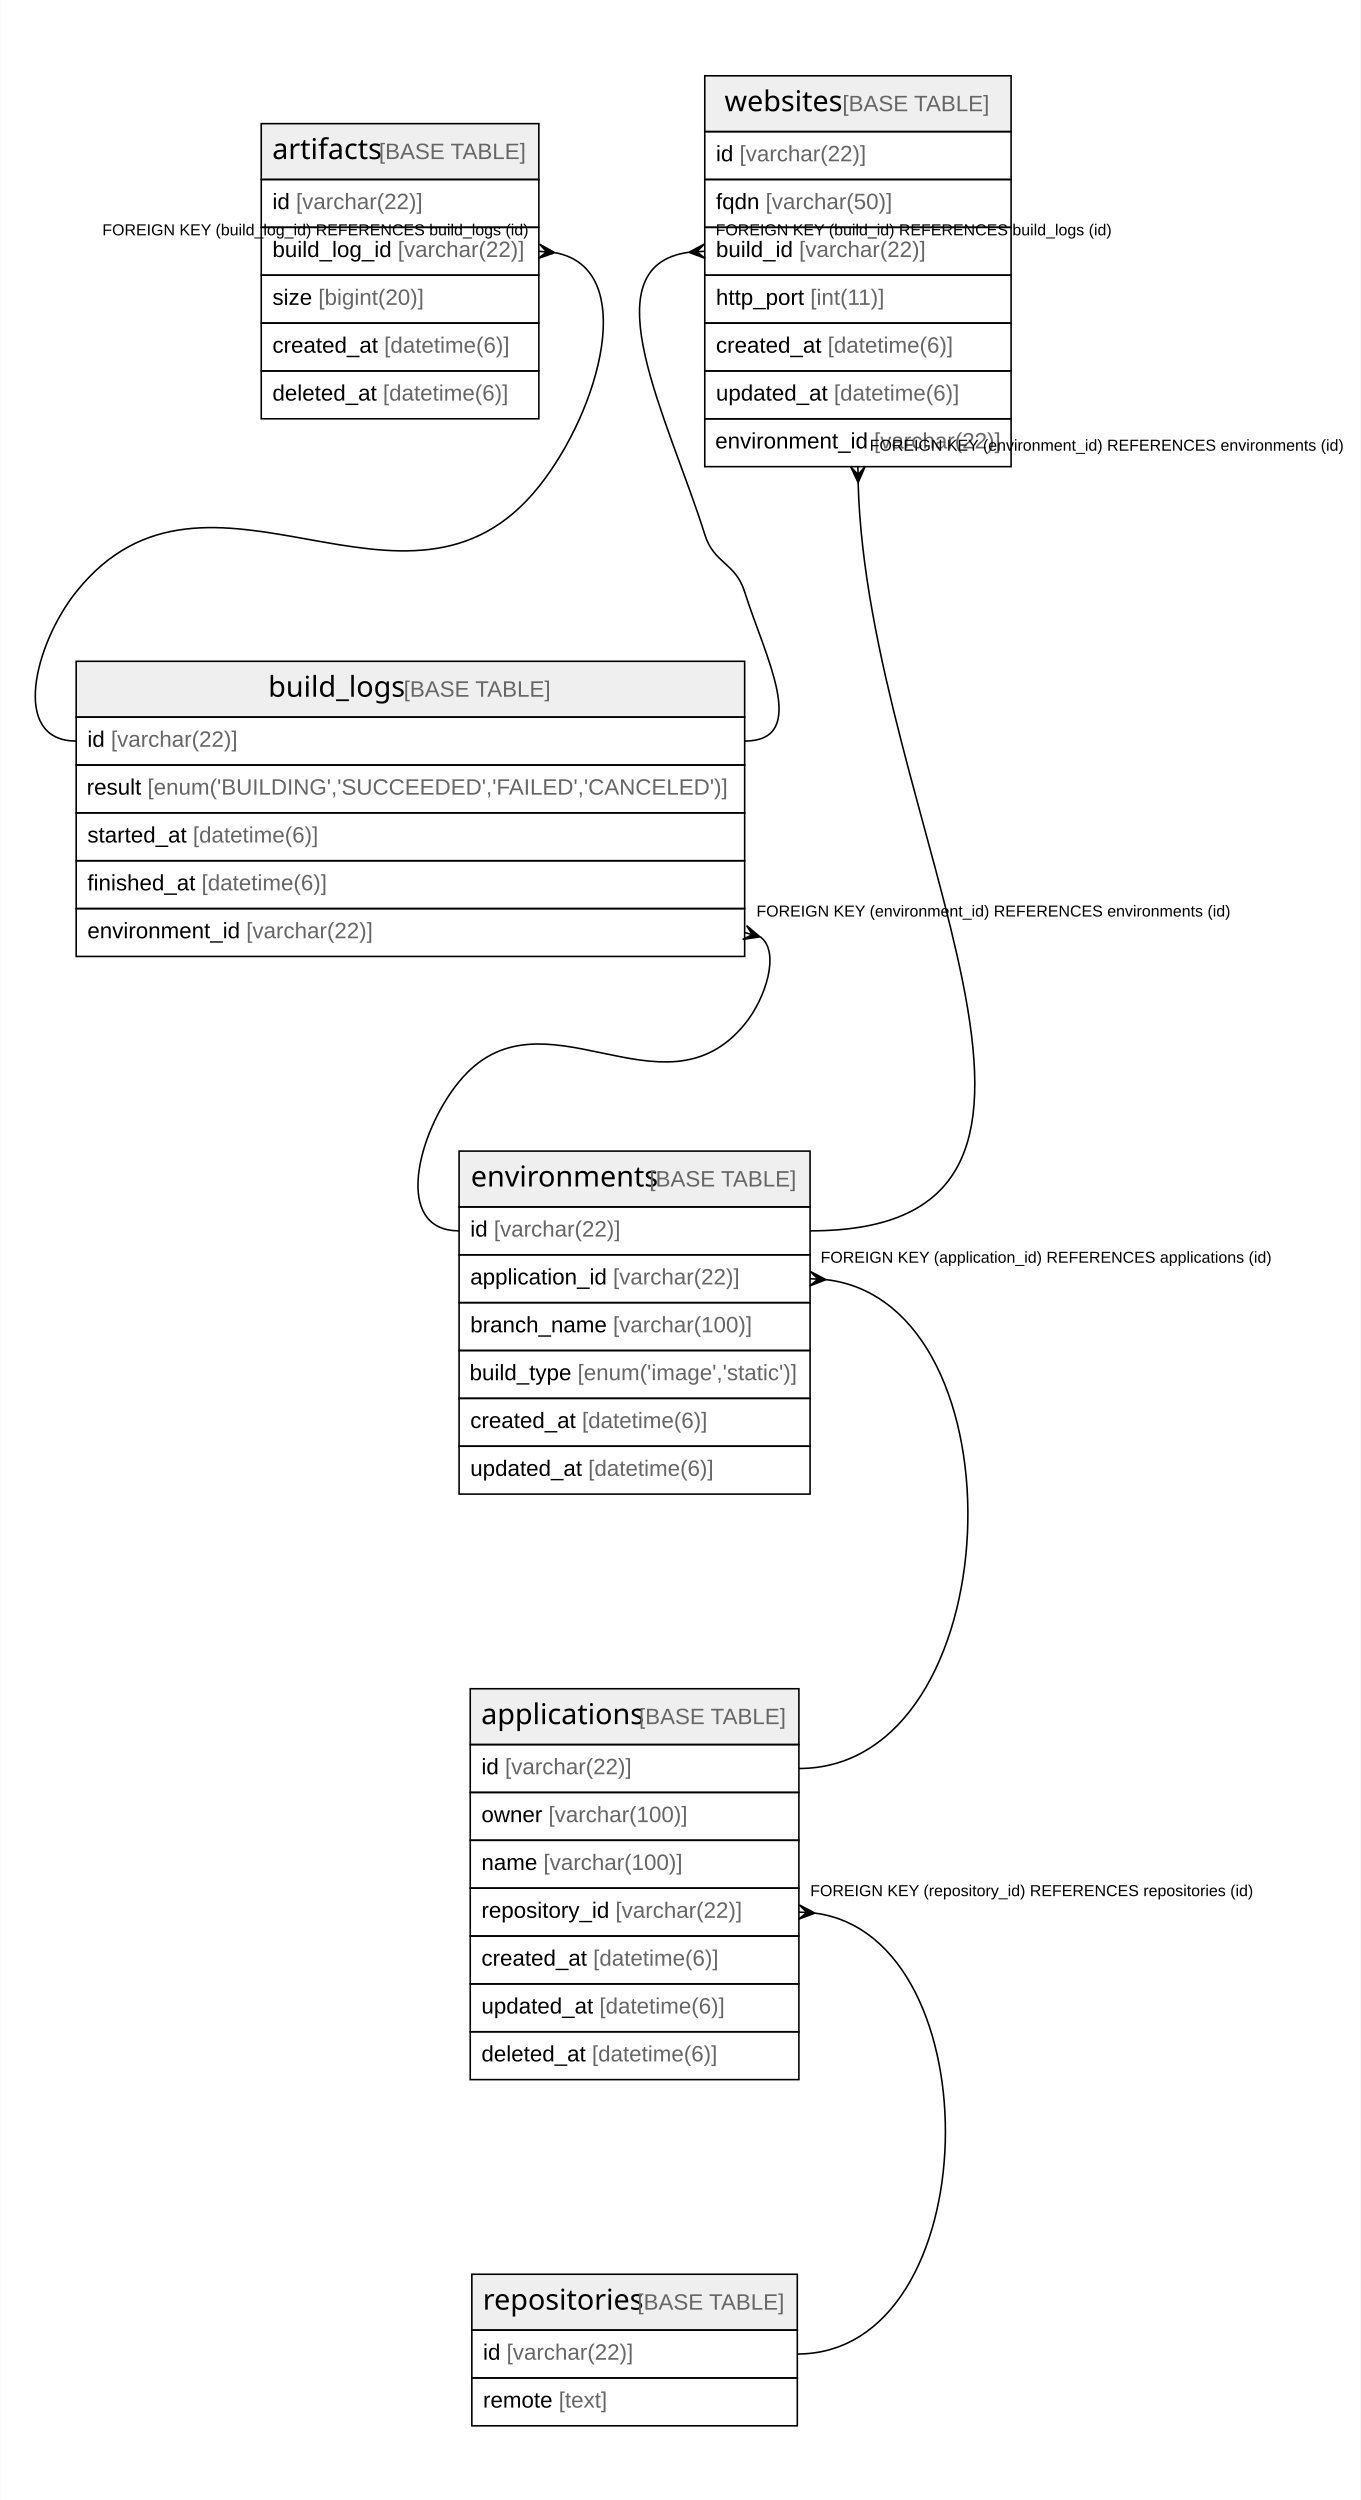
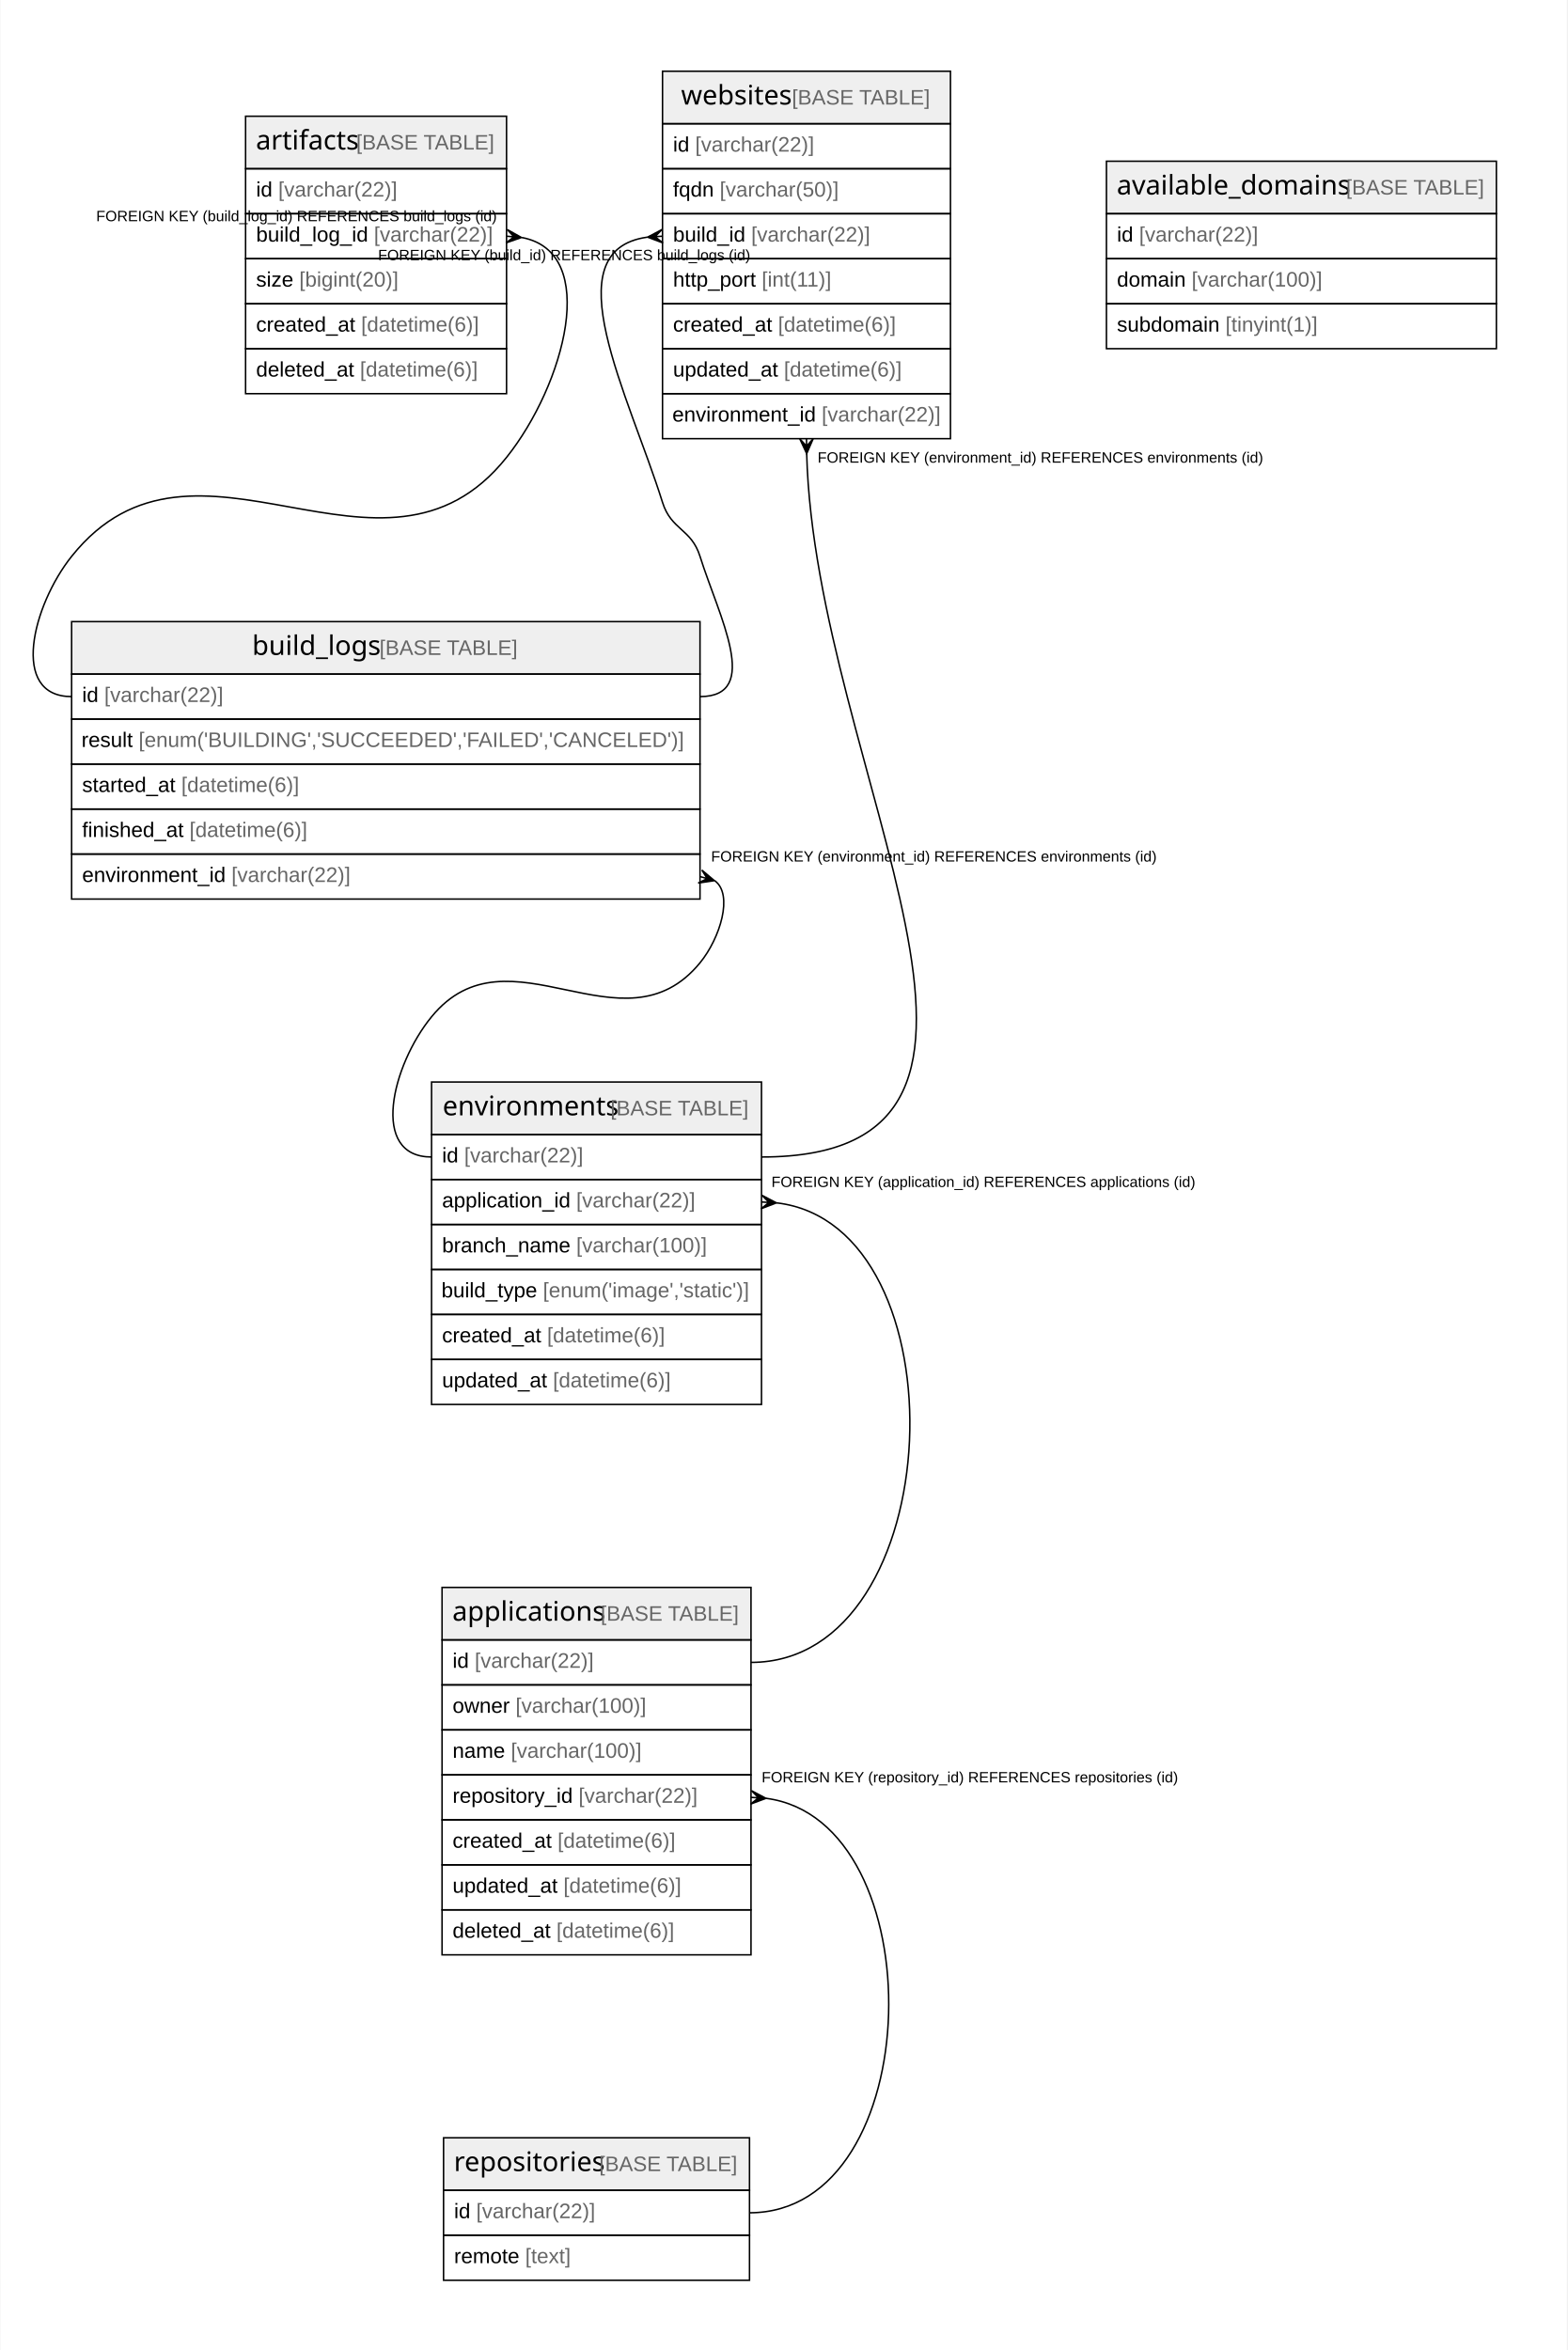
- <svg xmlns="http://www.w3.org/2000/svg" width="853pt" height="1567pt" viewBox="0.00 0.00 852.50 1567.00">
+ <svg xmlns="http://www.w3.org/2000/svg" width="1045pt" height="1567pt" viewBox="0.00 0.00 1044.50 1567.00">
  <g id="graph0" class="graph" transform="scale(1 1) rotate(0) translate(4 1563)">
-     <polygon fill="#ffffff" stroke="transparent" points="-4,4 -4,-1563 848.5,-1563 848.5,4 -4,4" />
+     <polygon fill="#ffffff" stroke="transparent" points="-4,4 -4,-1563 1040.5,-1563 1040.5,4 -4,4" />
    <g id="node1" class="node">
      <polygon fill="#efefef" stroke="transparent" points="290.5,-469.5 290.5,-504.5 496.5,-504.5 496.5,-469.5 290.5,-469.5" />
      <polygon fill="none" stroke="#000000" points="290.5,-469.5 290.5,-504.5 496.5,-504.5 496.5,-469.5 290.5,-469.5" />
      <text text-anchor="start" x="297.362" y="-482.3" font-family="Arial Bold" font-size="18.00" fill="#000000">
                applications
            </text>
      <text text-anchor="start" x="392.384" y="-482.3" font-family="Arial" font-size="14.00" fill="#000000" />
      <text text-anchor="start" x="396.275" y="-482.3" font-family="Arial" font-size="14.00" fill="#666666">[BASE
                TABLE]
            </text>
      <polygon fill="none" stroke="#000000" points="290.5,-439.5 290.5,-469.5 496.5,-469.5 496.5,-439.5 290.5,-439.5" />
      <text text-anchor="start" x="297.5" y="-450.9" font-family="Arial" font-size="14.00" fill="#000000">id
            </text>
      <text text-anchor="start" x="312.28" y="-450.9" font-family="Arial" font-size="14.00" fill="#666666">
                [varchar(22)]
            </text>
      <polygon fill="none" stroke="#000000" points="290.5,-409.5 290.5,-439.5 496.5,-439.5 496.5,-409.5 290.5,-409.5" />
      <text text-anchor="start" x="297.5" y="-420.9" font-family="Arial" font-size="14.00" fill="#000000">owner
            </text>
      <text text-anchor="start" x="339.506" y="-420.9" font-family="Arial" font-size="14.00" fill="#666666">
                [varchar(100)]
            </text>
      <polygon fill="none" stroke="#000000" points="290.5,-379.5 290.5,-409.5 496.5,-409.5 496.5,-379.5 290.5,-379.5" />
      <text text-anchor="start" x="297.5" y="-390.9" font-family="Arial" font-size="14.00" fill="#000000">name
            </text>
      <text text-anchor="start" x="336.399" y="-390.9" font-family="Arial" font-size="14.00" fill="#666666">
                [varchar(100)]
            </text>
      <polygon fill="none" stroke="#000000" points="290.5,-349.5 290.5,-379.5 496.5,-379.5 496.5,-349.5 290.5,-349.5" />
      <text text-anchor="start" x="297.5" y="-360.9" font-family="Arial" font-size="14.00" fill="#000000">
                repository_id
            </text>
      <text text-anchor="start" x="381.511" y="-360.9" font-family="Arial" font-size="14.00" fill="#666666">
                [varchar(22)]
            </text>
      <polygon fill="none" stroke="#000000" points="290.5,-319.5 290.5,-349.5 496.5,-349.5 496.5,-319.5 290.5,-319.5" />
      <text text-anchor="start" x="297.5" y="-330.9" font-family="Arial" font-size="14.00" fill="#000000">
                created_at
            </text>
      <text text-anchor="start" x="367.528" y="-330.9" font-family="Arial" font-size="14.00" fill="#666666">
                [datetime(6)]
            </text>
      <polygon fill="none" stroke="#000000" points="290.5,-289.5 290.5,-319.5 496.5,-319.5 496.5,-289.5 290.5,-289.5" />
      <text text-anchor="start" x="297.5" y="-300.9" font-family="Arial" font-size="14.00" fill="#000000">
                updated_at
            </text>
      <text text-anchor="start" x="371.433" y="-300.9" font-family="Arial" font-size="14.00" fill="#666666">
                [datetime(6)]
            </text>
      <polygon fill="none" stroke="#000000" points="290.5,-259.5 290.5,-289.5 496.5,-289.5 496.5,-259.5 290.5,-259.5" />
      <text text-anchor="start" x="297.5" y="-270.9" font-family="Arial" font-size="14.00" fill="#000000">
                deleted_at
            </text>
      <text text-anchor="start" x="366.757" y="-270.9" font-family="Arial" font-size="14.00" fill="#666666">
                [datetime(6)]
            </text>
    </g>
-     <g id="node5" class="node">
+     <g id="node6" class="node">
      <polygon fill="#efefef" stroke="transparent" points="291.5,-102.5 291.5,-137.5 495.5,-137.5 495.5,-102.5 291.5,-102.5" />
      <polygon fill="none" stroke="#000000" points="291.5,-102.5 291.5,-137.5 495.5,-137.5 495.5,-102.5 291.5,-102.5" />
      <text text-anchor="start" x="298.37" y="-115.3" font-family="Arial Bold" font-size="18.00" fill="#000000">
                repositories
            </text>
      <text text-anchor="start" x="391.376" y="-115.3" font-family="Arial" font-size="14.00" fill="#000000" />
      <text text-anchor="start" x="395.267" y="-115.3" font-family="Arial" font-size="14.00" fill="#666666">[BASE
                TABLE]
            </text>
      <polygon fill="none" stroke="#000000" points="291.5,-72.5 291.5,-102.5 495.5,-102.5 495.5,-72.5 291.5,-72.5" />
      <text text-anchor="start" x="298.5" y="-83.9" font-family="Arial" font-size="14.00" fill="#000000">id</text>
      <text text-anchor="start" x="313.28" y="-83.9" font-family="Arial" font-size="14.00" fill="#666666">
                [varchar(22)]
            </text>
      <polygon fill="none" stroke="#000000" points="291.5,-42.5 291.5,-72.5 495.5,-72.5 495.5,-42.5 291.5,-42.5" />
      <text text-anchor="start" x="298.5" y="-53.9" font-family="Arial" font-size="14.00" fill="#000000">remote
            </text>
      <text text-anchor="start" x="345.95" y="-53.9" font-family="Arial" font-size="14.00" fill="#666666">
                [text]
            </text>
    </g>
    <g id="edge1" class="edge">
      <path fill="none" stroke="#000000" d="M506.661,-363.846C619.457,-349.033 615.125,-87.5 495.5,-87.5" />
      <polygon fill="#000000" stroke="#000000" points="506.479,-363.858 496.211,-360.009 501.49,-364.179 496.5,-364.5 496.5,-364.5 496.5,-364.5 501.49,-364.179 496.789,-368.991 506.479,-363.858 506.479,-363.858" />
      <text text-anchor="start" x="503.611" y="-374.5" font-family="Arial" font-size="10.00" fill="#000000">
                FOREIGN KEY (repository_id) REFERENCES repositories (id)
            </text>
    </g>
    <g id="node2" class="node">
      <polygon fill="#efefef" stroke="transparent" points="159.5,-1450.5 159.5,-1485.5 333.5,-1485.5 333.5,-1450.5 159.5,-1450.5" />
      <polygon fill="none" stroke="#000000" points="159.5,-1450.5 159.5,-1485.5 333.5,-1485.5 333.5,-1450.5 159.5,-1450.5" />
      <text text-anchor="start" x="166.37" y="-1463.3" font-family="Arial Bold" font-size="18.00" fill="#000000">artifacts
            </text>
      <text text-anchor="start" x="229.376" y="-1463.3" font-family="Arial" font-size="14.00" fill="#000000" />
      <text text-anchor="start" x="233.266" y="-1463.3" font-family="Arial" font-size="14.00" fill="#666666">
                [BASE TABLE]
            </text>
      <polygon fill="none" stroke="#000000" points="159.5,-1420.5 159.5,-1450.5 333.5,-1450.5 333.5,-1420.5 159.5,-1420.5" />
      <text text-anchor="start" x="166.5" y="-1431.9" font-family="Arial" font-size="14.00" fill="#000000">id
            </text>
      <text text-anchor="start" x="181.28" y="-1431.9" font-family="Arial" font-size="14.00" fill="#666666">
                [varchar(22)]
            </text>
      <polygon fill="none" stroke="#000000" points="159.5,-1390.5 159.5,-1420.5 333.5,-1420.5 333.5,-1390.5 159.5,-1390.5" />
      <text text-anchor="start" x="166.5" y="-1401.9" font-family="Arial" font-size="14.00" fill="#000000">
                build_log_id
            </text>
      <text text-anchor="start" x="245.078" y="-1401.9" font-family="Arial" font-size="14.00" fill="#666666">
                [varchar(22)]
            </text>
      <polygon fill="none" stroke="#000000" points="159.5,-1360.5 159.5,-1390.5 333.5,-1390.5 333.5,-1360.5 159.5,-1360.5" />
      <text text-anchor="start" x="166.5" y="-1371.9" font-family="Arial" font-size="14.00" fill="#000000">size
            </text>
      <text text-anchor="start" x="195.28" y="-1371.9" font-family="Arial" font-size="14.00" fill="#666666">
                [bigint(20)]
            </text>
      <polygon fill="none" stroke="#000000" points="159.5,-1330.5 159.5,-1360.5 333.5,-1360.5 333.5,-1330.5 159.5,-1330.5" />
      <text text-anchor="start" x="166.5" y="-1341.9" font-family="Arial" font-size="14.00" fill="#000000">
                created_at
            </text>
      <text text-anchor="start" x="236.528" y="-1341.9" font-family="Arial" font-size="14.00" fill="#666666">
                [datetime(6)]
            </text>
      <polygon fill="none" stroke="#000000" points="159.5,-1300.5 159.5,-1330.5 333.5,-1330.5 333.5,-1300.5 159.5,-1300.5" />
      <text text-anchor="start" x="166.5" y="-1311.9" font-family="Arial" font-size="14.00" fill="#000000">
                deleted_at
            </text>
      <text text-anchor="start" x="235.757" y="-1311.9" font-family="Arial" font-size="14.00" fill="#666666">
                [datetime(6)]
            </text>
    </g>
-     <g id="node3" class="node">
+     <g id="node4" class="node">
      <polygon fill="#efefef" stroke="transparent" points="43.5,-1113.5 43.5,-1148.5 462.5,-1148.5 462.5,-1113.5 43.5,-1113.5" />
      <polygon fill="none" stroke="#000000" points="43.5,-1113.5 43.5,-1148.5 462.5,-1148.5 462.5,-1113.5 43.5,-1113.5" />
      <text text-anchor="start" x="163.863" y="-1126.3" font-family="Arial Bold" font-size="18.00" fill="#000000">build_logs
            </text>
      <text text-anchor="start" x="244.883" y="-1126.3" font-family="Arial" font-size="14.00" fill="#000000" />
      <text text-anchor="start" x="248.774" y="-1126.3" font-family="Arial" font-size="14.00" fill="#666666">
                [BASE TABLE]
            </text>
      <polygon fill="none" stroke="#000000" points="43.5,-1083.5 43.5,-1113.5 462.5,-1113.5 462.5,-1083.5 43.5,-1083.5" />
      <text text-anchor="start" x="50.5" y="-1094.9" font-family="Arial" font-size="14.00" fill="#000000">id
            </text>
      <text text-anchor="start" x="65.28" y="-1094.9" font-family="Arial" font-size="14.00" fill="#666666">
                [varchar(22)]
            </text>
      <polygon fill="none" stroke="#000000" points="43.5,-1053.5 43.5,-1083.5 462.5,-1083.5 462.5,-1053.5 43.5,-1053.5" />
      <text text-anchor="start" x="50.074" y="-1064.9" font-family="Arial" font-size="14.00" fill="#000000">
                result
            </text>
      <text text-anchor="start" x="88.188" y="-1064.9" font-family="Arial" font-size="14.00" fill="#666666">
                [enum('BUILDING','SUCCEEDED','FAILED','CANCELED')]
            </text>
      <polygon fill="none" stroke="#000000" points="43.5,-1023.5 43.5,-1053.5 462.5,-1053.5 462.5,-1023.5 43.5,-1023.5" />
      <text text-anchor="start" x="50.5" y="-1034.9" font-family="Arial" font-size="14.00" fill="#000000">
                started_at
            </text>
      <text text-anchor="start" x="116.636" y="-1034.9" font-family="Arial" font-size="14.00" fill="#666666">
                [datetime(6)]
            </text>
      <polygon fill="none" stroke="#000000" points="43.5,-993.5 43.5,-1023.5 462.5,-1023.5 462.5,-993.5 43.5,-993.5" />
      <text text-anchor="start" x="50.5" y="-1004.9" font-family="Arial" font-size="14.00" fill="#000000">
                finished_at
            </text>
      <text text-anchor="start" x="122.081" y="-1004.9" font-family="Arial" font-size="14.00" fill="#666666">
                [datetime(6)]
            </text>
      <polygon fill="none" stroke="#000000" points="43.5,-963.5 43.5,-993.5 462.5,-993.5 462.5,-963.5 43.5,-963.5" />
      <text text-anchor="start" x="50.5" y="-974.9" font-family="Arial" font-size="14.00" fill="#000000">
                environment_id
            </text>
      <text text-anchor="start" x="150.076" y="-974.9" font-family="Arial" font-size="14.00" fill="#666666">
                [varchar(22)]
            </text>
    </g>
    <g id="edge2" class="edge">
      <path fill="none" stroke="#000000" d="M343.784,-1404.599C396.209,-1394.74 372.073,-1306.338 333.5,-1258 251.052,-1154.68 125.948,-1295.32 43.5,-1192 17.58,-1159.519 1.944,-1098.5 43.5,-1098.5" />
      <polygon fill="#000000" stroke="#000000" points="343.462,-1404.627 333.107,-1401.017 338.481,-1405.064 333.5,-1405.5 333.5,-1405.5 333.5,-1405.5 338.481,-1405.064 333.893,-1409.983 343.462,-1404.627 343.462,-1404.627" />
      <text text-anchor="start" x="59.881" y="-1415.5" font-family="Arial" font-size="10.00" fill="#000000">
                FOREIGN KEY (build_log_id) REFERENCES build_logs (id)
            </text>
    </g>
-     <g id="node4" class="node">
+     <g id="node3" class="node">
+       <polygon fill="#efefef" stroke="transparent" points="733.5,-1420.5 733.5,-1455.5 993.5,-1455.5 993.5,-1420.5 733.5,-1420.5" />
+       <polygon fill="none" stroke="#000000" points="733.5,-1420.5 733.5,-1455.5 993.5,-1455.5 993.5,-1420.5 733.5,-1420.5" />
+       <text text-anchor="start" x="740.358" y="-1433.3" font-family="Arial Bold" font-size="18.00" fill="#000000">available_domains
+             </text>
+       <text text-anchor="start" x="889.389" y="-1433.3" font-family="Arial" font-size="14.00" fill="#000000" />
+       <text text-anchor="start" x="893.279" y="-1433.3" font-family="Arial" font-size="14.00" fill="#666666">
+                 [BASE TABLE]
+             </text>
+       <polygon fill="none" stroke="#000000" points="733.5,-1390.5 733.5,-1420.5 993.5,-1420.5 993.5,-1390.5 733.5,-1390.5" />
+       <text text-anchor="start" x="740.5" y="-1401.9" font-family="Arial" font-size="14.00" fill="#000000">id
+             </text>
+       <text text-anchor="start" x="755.28" y="-1401.9" font-family="Arial" font-size="14.00" fill="#666666">
+                 [varchar(22)]
+             </text>
+       <polygon fill="none" stroke="#000000" points="733.5,-1360.5 733.5,-1390.5 993.5,-1390.5 993.5,-1360.5 733.5,-1360.5" />
+       <text text-anchor="start" x="740.5" y="-1371.9" font-family="Arial" font-size="14.00" fill="#000000">
+                 domain
+             </text>
+       <text text-anchor="start" x="790.288" y="-1371.9" font-family="Arial" font-size="14.00" fill="#666666">
+                 [varchar(100)]
+             </text>
+       <polygon fill="none" stroke="#000000" points="733.5,-1330.5 733.5,-1360.5 993.5,-1360.5 993.5,-1330.5 733.5,-1330.5" />
+       <text text-anchor="start" x="740.5" y="-1341.9" font-family="Arial" font-size="14.00" fill="#000000">
+                 subdomain
+             </text>
+       <text text-anchor="start" x="812.853" y="-1341.9" font-family="Arial" font-size="14.00" fill="#666666">
+                 [tinyint(1)]
+             </text>
+     </g>
+     <g id="node5" class="node">
      <polygon fill="#efefef" stroke="transparent" points="283.5,-806.5 283.5,-841.5 503.5,-841.5 503.5,-806.5 283.5,-806.5" />
      <polygon fill="none" stroke="#000000" points="283.5,-806.5 283.5,-841.5 503.5,-841.5 503.5,-806.5 283.5,-806.5" />
      <text text-anchor="start" x="290.864" y="-819.3" font-family="Arial Bold" font-size="18.00" fill="#000000">
                environments
            </text>
      <text text-anchor="start" x="398.882" y="-819.3" font-family="Arial" font-size="14.00" fill="#000000" />
      <text text-anchor="start" x="402.773" y="-819.3" font-family="Arial" font-size="14.00" fill="#666666">[BASE
                TABLE]
            </text>
      <polygon fill="none" stroke="#000000" points="283.5,-776.5 283.5,-806.5 503.5,-806.5 503.5,-776.5 283.5,-776.5" />
      <text text-anchor="start" x="290.5" y="-787.9" font-family="Arial" font-size="14.00" fill="#000000">id
            </text>
      <text text-anchor="start" x="305.28" y="-787.9" font-family="Arial" font-size="14.00" fill="#666666">
                [varchar(22)]
            </text>
      <polygon fill="none" stroke="#000000" points="283.5,-746.5 283.5,-776.5 503.5,-776.5 503.5,-746.5 283.5,-746.5" />
      <text text-anchor="start" x="290.5" y="-757.9" font-family="Arial" font-size="14.00" fill="#000000">
                application_id
            </text>
      <text text-anchor="start" x="379.968" y="-757.9" font-family="Arial" font-size="14.00" fill="#666666">
                [varchar(22)]
            </text>
      <polygon fill="none" stroke="#000000" points="283.5,-716.5 283.5,-746.5 503.5,-746.5 503.5,-716.5 283.5,-716.5" />
      <text text-anchor="start" x="290.5" y="-727.9" font-family="Arial" font-size="14.00" fill="#000000">
                branch_name
            </text>
      <text text-anchor="start" x="379.973" y="-727.9" font-family="Arial" font-size="14.00" fill="#666666">
                [varchar(100)]
            </text>
      <polygon fill="none" stroke="#000000" points="283.5,-686.5 283.5,-716.5 503.5,-716.5 503.5,-686.5 283.5,-686.5" />
      <text text-anchor="start" x="290.076" y="-697.9" font-family="Arial" font-size="14.00" fill="#000000">
                build_type
            </text>
      <text text-anchor="start" x="357.766" y="-697.9" font-family="Arial" font-size="14.00" fill="#666666">
                [enum('image','static')]
            </text>
      <polygon fill="none" stroke="#000000" points="283.5,-656.5 283.5,-686.5 503.5,-686.5 503.5,-656.5 283.5,-656.5" />
      <text text-anchor="start" x="290.5" y="-667.9" font-family="Arial" font-size="14.00" fill="#000000">
                created_at
            </text>
      <text text-anchor="start" x="360.528" y="-667.9" font-family="Arial" font-size="14.00" fill="#666666">
                [datetime(6)]
            </text>
      <polygon fill="none" stroke="#000000" points="283.5,-626.5 283.5,-656.5 503.5,-656.5 503.5,-626.5 283.5,-626.5" />
      <text text-anchor="start" x="290.5" y="-637.9" font-family="Arial" font-size="14.00" fill="#000000">
                updated_at
            </text>
      <text text-anchor="start" x="364.433" y="-637.9" font-family="Arial" font-size="14.00" fill="#666666">
                [datetime(6)]
            </text>
    </g>
    <g id="edge3" class="edge">
      <path fill="none" stroke="#000000" d="M472.382,-975.699C484.799,-966.604 476.035,-937.528 462.5,-921 411.086,-858.217 334.914,-947.783 283.5,-885 257.171,-852.849 241.944,-791.5 283.5,-791.5" />
      <polygon fill="#000000" stroke="#000000" points="472.121,-975.773 461.273,-974.17 467.311,-977.137 462.5,-978.5 462.5,-978.5 462.5,-978.5 467.311,-977.137 463.727,-982.83 472.121,-975.773 472.121,-975.773" />
      <text text-anchor="start" x="469.882" y="-988.5" font-family="Arial" font-size="10.00" fill="#000000">
                FOREIGN KEY (environment_id) REFERENCES environments (id)
            </text>
    </g>
    <g id="edge4" class="edge">
      <path fill="none" stroke="#000000" d="M513.619,-760.916C639.541,-746.108 629.515,-454.5 496.5,-454.5" />
      <polygon fill="#000000" stroke="#000000" points="513.483,-760.924 503.241,-757.008 508.492,-761.212 503.5,-761.5 503.5,-761.5 503.5,-761.5 508.492,-761.212 503.759,-765.992 513.483,-760.924 513.483,-760.924" />
      <text text-anchor="start" x="510.102" y="-771.5" font-family="Arial" font-size="10.00" fill="#000000">
                FOREIGN KEY (application_id) REFERENCES applications (id)
            </text>
    </g>
-     <g id="node6" class="node">
+     <g id="node7" class="node">
      <polygon fill="#efefef" stroke="transparent" points="437.5,-1480.5 437.5,-1515.5 629.5,-1515.5 629.5,-1480.5 437.5,-1480.5" />
      <polygon fill="none" stroke="#000000" points="437.5,-1480.5 437.5,-1515.5 629.5,-1515.5 629.5,-1480.5 437.5,-1480.5" />
      <text text-anchor="start" x="449.868" y="-1493.3" font-family="Arial Bold" font-size="18.00" fill="#000000">websites
            </text>
      <text text-anchor="start" x="519.878" y="-1493.3" font-family="Arial" font-size="14.00" fill="#000000" />
      <text text-anchor="start" x="523.768" y="-1493.3" font-family="Arial" font-size="14.00" fill="#666666">
                [BASE TABLE]
            </text>
      <polygon fill="none" stroke="#000000" points="437.5,-1450.5 437.5,-1480.5 629.5,-1480.5 629.5,-1450.5 437.5,-1450.5" />
      <text text-anchor="start" x="444.5" y="-1461.9" font-family="Arial" font-size="14.00" fill="#000000">id
            </text>
      <text text-anchor="start" x="459.28" y="-1461.9" font-family="Arial" font-size="14.00" fill="#666666">
                [varchar(22)]
            </text>
      <polygon fill="none" stroke="#000000" points="437.5,-1420.5 437.5,-1450.5 629.5,-1450.5 629.5,-1420.5 437.5,-1420.5" />
      <text text-anchor="start" x="444.5" y="-1431.9" font-family="Arial" font-size="14.00" fill="#000000">fqdn
            </text>
      <text text-anchor="start" x="475.629" y="-1431.9" font-family="Arial" font-size="14.00" fill="#666666">
                [varchar(50)]
            </text>
      <polygon fill="none" stroke="#000000" points="437.5,-1390.5 437.5,-1420.5 629.5,-1420.5 629.5,-1390.5 437.5,-1390.5" />
      <text text-anchor="start" x="444.5" y="-1401.9" font-family="Arial" font-size="14.00" fill="#000000">
                build_id
            </text>
      <text text-anchor="start" x="496.623" y="-1401.9" font-family="Arial" font-size="14.00" fill="#666666">
                [varchar(22)]
            </text>
      <polygon fill="none" stroke="#000000" points="437.5,-1360.5 437.5,-1390.5 629.5,-1390.5 629.5,-1360.5 437.5,-1360.5" />
      <text text-anchor="start" x="444.5" y="-1371.9" font-family="Arial" font-size="14.00" fill="#000000">
                http_port
            </text>
      <text text-anchor="start" x="503.636" y="-1371.9" font-family="Arial" font-size="14.00" fill="#666666">
                [int(11)]
            </text>
      <polygon fill="none" stroke="#000000" points="437.5,-1330.5 437.5,-1360.5 629.5,-1360.5 629.5,-1330.5 437.5,-1330.5" />
      <text text-anchor="start" x="444.5" y="-1341.9" font-family="Arial" font-size="14.00" fill="#000000">
                created_at
            </text>
      <text text-anchor="start" x="514.528" y="-1341.9" font-family="Arial" font-size="14.00" fill="#666666">
                [datetime(6)]
            </text>
      <polygon fill="none" stroke="#000000" points="437.5,-1300.5 437.5,-1330.5 629.5,-1330.5 629.5,-1300.5 437.5,-1300.5" />
      <text text-anchor="start" x="444.5" y="-1311.9" font-family="Arial" font-size="14.00" fill="#000000">
                updated_at
            </text>
      <text text-anchor="start" x="518.433" y="-1311.9" font-family="Arial" font-size="14.00" fill="#666666">
                [datetime(6)]
            </text>
      <polygon fill="none" stroke="#000000" points="437.5,-1270.5 437.5,-1300.5 629.5,-1300.5 629.5,-1270.5 437.5,-1270.5" />
      <text text-anchor="start" x="444.043" y="-1281.9" font-family="Arial" font-size="14.00" fill="#000000">
                environment_id
            </text>
      <text text-anchor="start" x="543.62" y="-1281.9" font-family="Arial" font-size="14.00" fill="#666666">
                [varchar(22)]
            </text>
    </g>
    <g id="edge5" class="edge">
      <path fill="none" stroke="#000000" d="M427.274,-1404.84C363.727,-1395.976 415.029,-1299.755 437.5,-1228 443.322,-1209.411 456.678,-1210.589 462.5,-1192 474.919,-1152.344 504.056,-1098.5 462.5,-1098.5" />
      <polygon fill="#000000" stroke="#000000" points="427.521,-1404.855 437.21,-1409.991 432.51,-1405.178 437.5,-1405.5 437.5,-1405.5 437.5,-1405.5 432.51,-1405.178 437.79,-1401.009 427.521,-1404.855 427.521,-1404.855" />
-       <text text-anchor="start" x="444.329" y="-1415.5" font-family="Arial" font-size="10.00" fill="#000000">
+       <text text-anchor="start" x="247.829" y="-1389.5" font-family="Arial" font-size="10.00" fill="#000000">
                FOREIGN KEY (build_id) REFERENCES build_logs (id)
            </text>
    </g>
    <g id="edge6" class="edge">
      <path fill="none" stroke="#000000" d="M533.632,-1260.464C539.131,-1048.956 713.473,-791.5 503.5,-791.5" />
      <polygon fill="#000000" stroke="#000000" points="533.632,-1260.501 529,-1270.441 533.566,-1265.5 533.5,-1270.5 533.5,-1270.5 533.5,-1270.5 533.566,-1265.5 538,-1270.559 533.632,-1260.501 533.632,-1260.501" />
-       <text text-anchor="start" x="540.882" y="-1280.5" font-family="Arial" font-size="10.00" fill="#000000">
+       <text text-anchor="start" x="540.882" y="-1254.5" font-family="Arial" font-size="10.00" fill="#000000">
                FOREIGN KEY (environment_id) REFERENCES environments (id)
            </text>
    </g>
  </g>
</svg>
